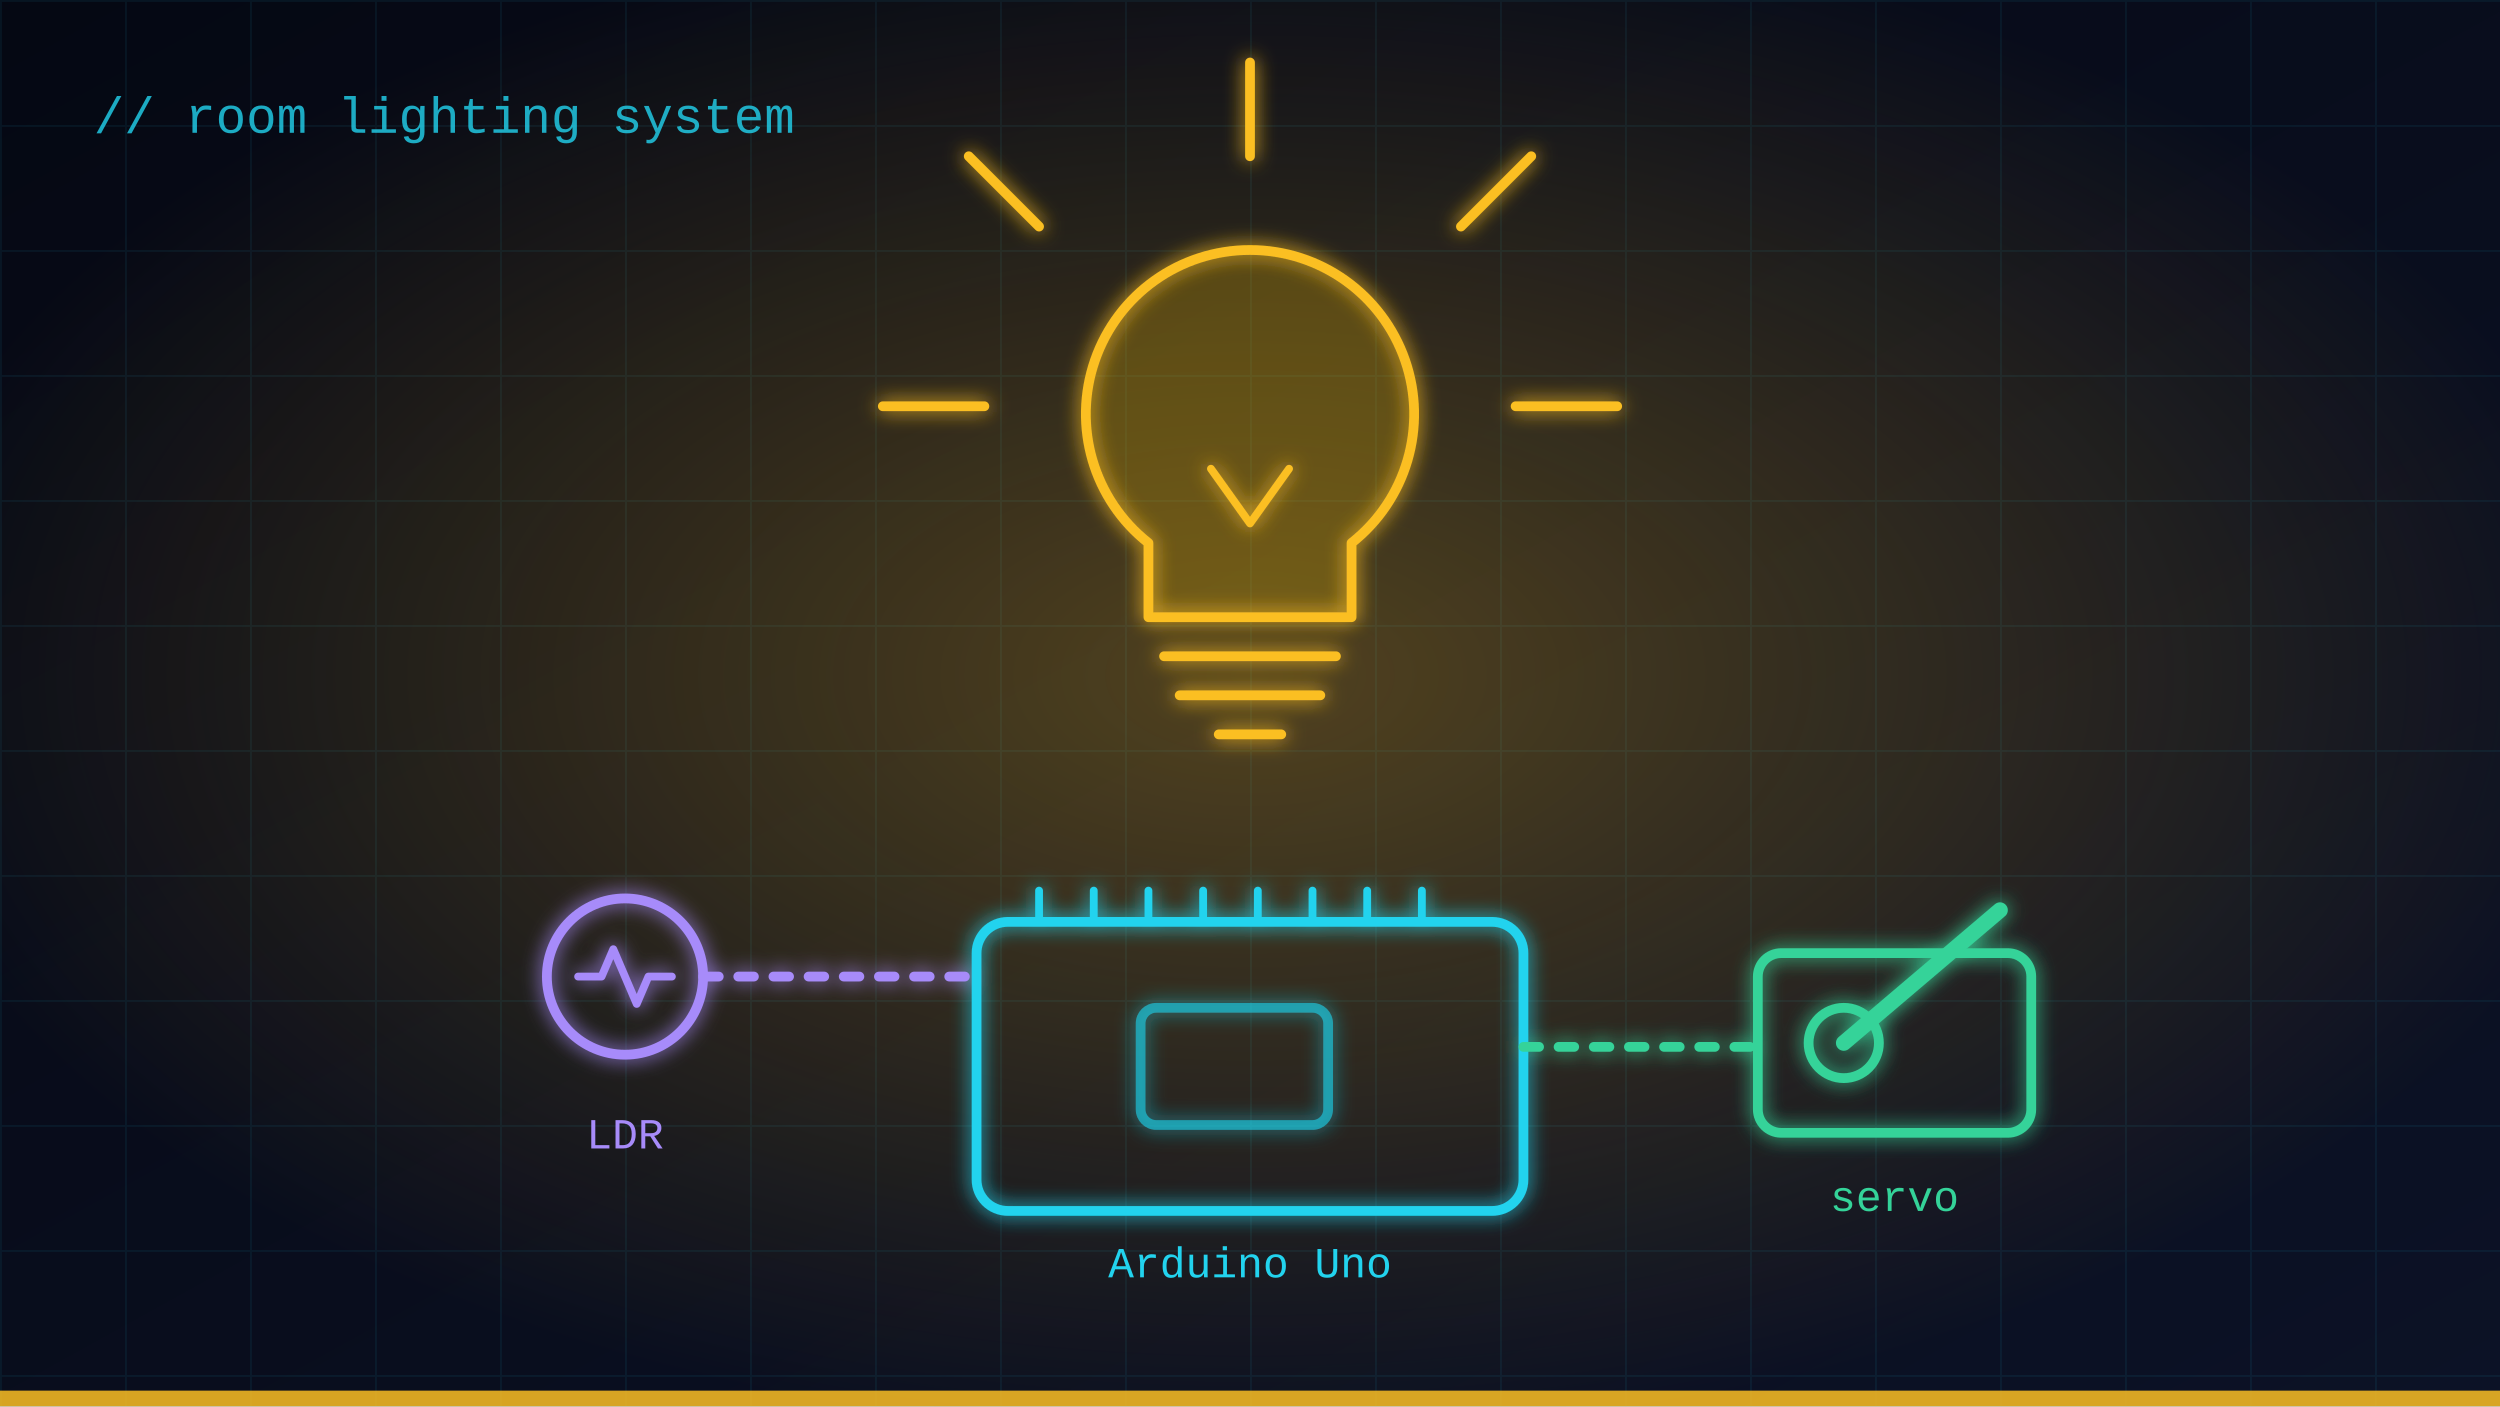
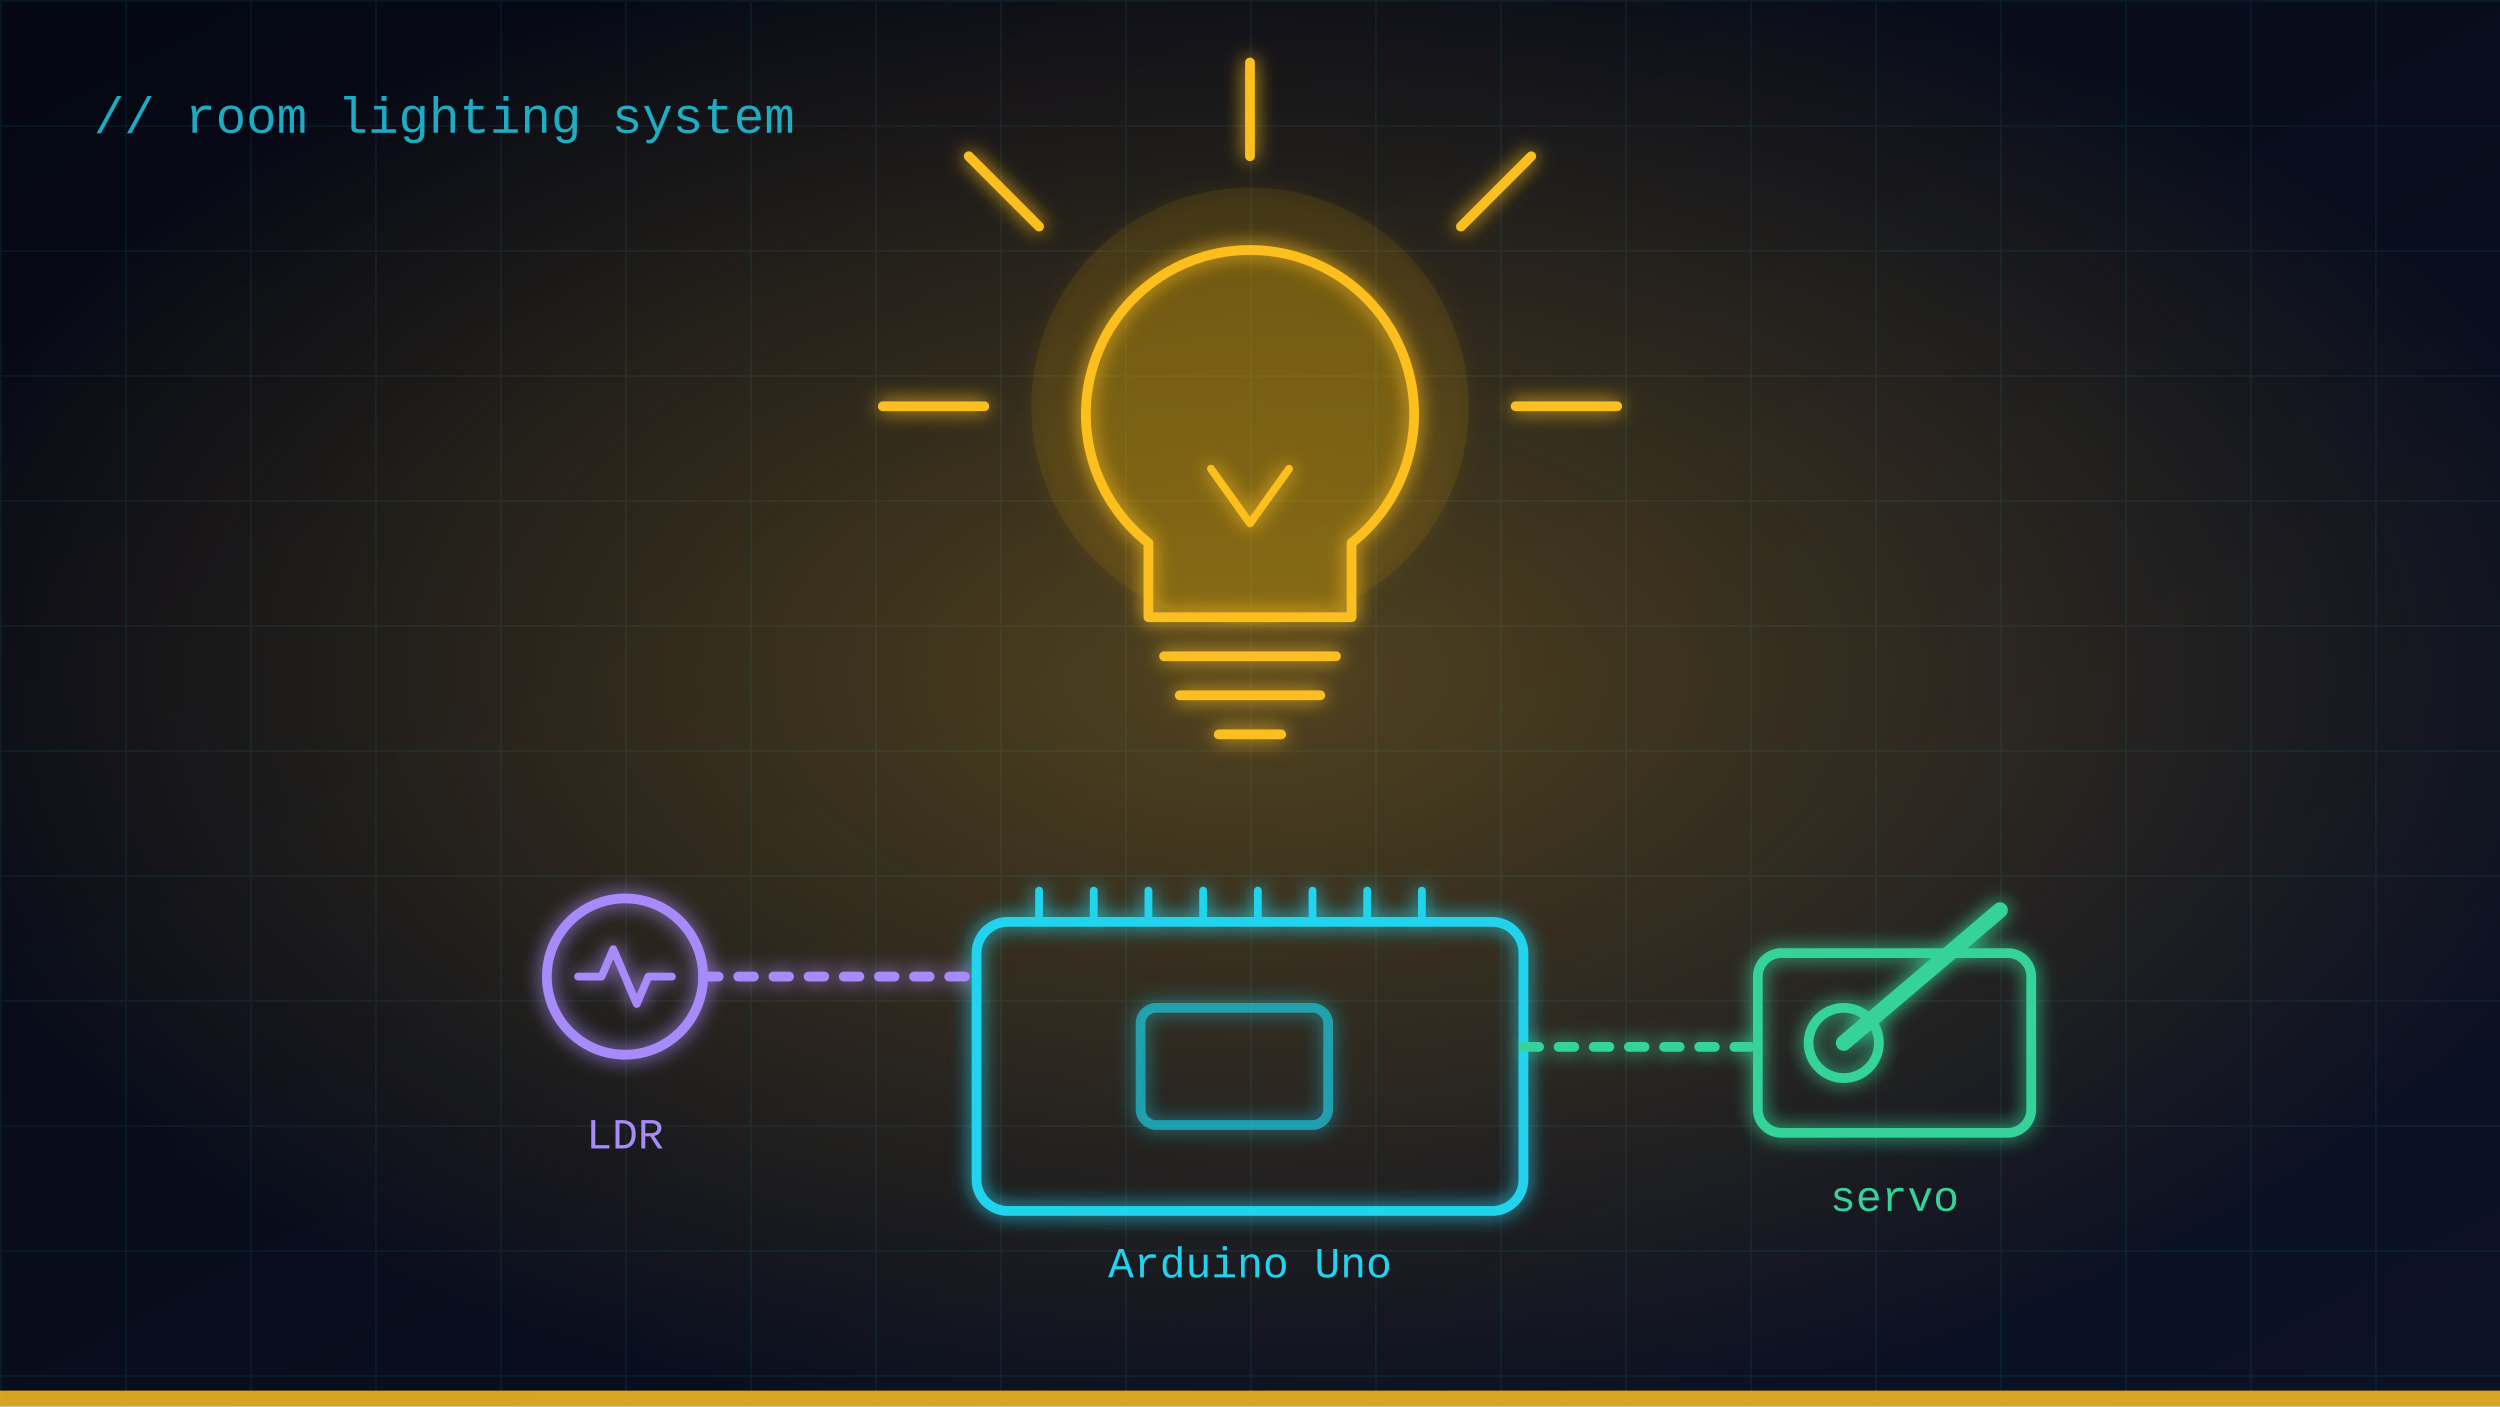
<svg xmlns="http://www.w3.org/2000/svg" viewBox="0 0 640 360" width="640" height="360">
  <defs>
    <linearGradient id="bg" x1="0" y1="0" x2="1" y2="1">
      <stop offset="0" stop-color="#050813" />
      <stop offset="1" stop-color="#0c1226" />
    </linearGradient>
    <radialGradient id="glow" cx="0.5" cy="0.48" r="0.55">
      <stop offset="0" stop-color="#fbbf24" stop-opacity="0.30" />
      <stop offset="1" stop-color="#fbbf24" stop-opacity="0" />
    </radialGradient>
    <pattern id="grid" width="32" height="32" patternUnits="userSpaceOnUse">
      <path d="M32 0H0V32" fill="none" stroke="#22d3ee" stroke-opacity="0.07" />
    </pattern>
    <filter id="neon" x="-30%" y="-30%" width="160%" height="160%">
      <feGaussianBlur stdDeviation="2.4" result="b" />
      <feMerge>
        <feMergeNode in="b" />
        <feMergeNode in="SourceGraphic" />
      </feMerge>
    </filter>
+     <linearGradient id="scanG" x1="0" y1="0" x2="0" y2="1">
+       <stop offset="0" stop-color="#fbbf24" stop-opacity="0" />
+       <stop offset="1" stop-color="#fbbf24" stop-opacity="0.13" />
+     </linearGradient>
  </defs>
  <rect width="640" height="360" fill="url(#bg)" />
  <rect width="640" height="360" fill="url(#grid)" />
  <rect width="640" height="360" fill="url(#glow)" />
  <g filter="url(#neon)" fill="none" stroke-width="2.5" stroke-linecap="round" stroke-linejoin="round">
    <path d="M320 64a42 42 0 0 1 26 75v19h-52v-19a42 42 0 0 1 26-75z" stroke="#fbbf24" fill="#fbbf24" fill-opacity=".12" />
    <path d="M298 168h44M302 178h36M312 188h16" stroke="#fbbf24" />
    <path d="M310 120l10 14 10-14" stroke="#fbbf24" stroke-width="2" />
    <path d="M252 104h-26M388 104h26M266 58l-18-18M374 58l18-18M320 40V16" stroke="#fbbf24" />
    <rect x="250" y="236" width="140" height="74" rx="8" stroke="#22d3ee" />
    <path d="M266 236v-8" stroke="#22d3ee" stroke-width="2" />
    <path d="M280 236v-8" stroke="#22d3ee" stroke-width="2" />
    <path d="M294 236v-8" stroke="#22d3ee" stroke-width="2" />
    <path d="M308 236v-8" stroke="#22d3ee" stroke-width="2" />
    <path d="M322 236v-8" stroke="#22d3ee" stroke-width="2" />
    <path d="M336 236v-8" stroke="#22d3ee" stroke-width="2" />
    <path d="M350 236v-8" stroke="#22d3ee" stroke-width="2" />
    <path d="M364 236v-8" stroke="#22d3ee" stroke-width="2" />
    <rect x="292" y="258" width="48" height="30" rx="4" stroke="#22d3ee" stroke-opacity=".6" />
    <circle cx="160" cy="250" r="20" stroke="#a78bfa" />
    <path d="M148 250h6l3-7 6 14 3-7h6" stroke="#a78bfa" stroke-width="2" />
    <path d="M180 250H250" stroke="#a78bfa" stroke-dasharray="4 5" />
    <rect x="450" y="244" width="70" height="46" rx="6" stroke="#34d399" />
    <circle cx="472" cy="267" r="9" stroke="#34d399" />
    <path d="M472 267l40-34" stroke="#34d399" stroke-width="4" />
    <path d="M390 268H450" stroke="#34d399" stroke-dasharray="4 5" />
  </g>
  <text x="160" y="294" font-family="Consolas,'Courier New',monospace" font-size="11" font-weight="400" fill="#a78bfa" fill-opacity="1" text-anchor="middle">LDR</text>
  <text x="320" y="327" font-family="Consolas,'Courier New',monospace" font-size="11" font-weight="400" fill="#22d3ee" fill-opacity="1" text-anchor="middle">Arduino Uno</text>
  <text x="485" y="310" font-family="Consolas,'Courier New',monospace" font-size="11" font-weight="400" fill="#34d399" fill-opacity="1" text-anchor="middle">servo</text>
  <text x="24" y="34" font-family="Consolas,'Courier New',monospace" font-size="13" font-weight="400" fill="#22d3ee" fill-opacity="0.8" text-anchor="start">// room lighting system</text>
+   <g filter="url(#neon)" fill="none" stroke-width="2.5" stroke-linecap="round">
+     <circle cx="320" cy="104" r="56" fill="#fbbf24" fill-opacity=".08">
+       <animate attributeName="fill-opacity" values=".04;.22;.04" dur="2.4s" repeatCount="indefinite" />
+     </circle>
+   </g>
+   <rect x="0" y="-80" width="640" height="80" fill="url(#scanG)">
+     <animate attributeName="y" values="-80;360" dur="6s" repeatCount="indefinite" />
+   </rect>
  <rect x="0" y="356" width="640" height="4" fill="#fbbf24" fill-opacity="0.85" />
</svg>
